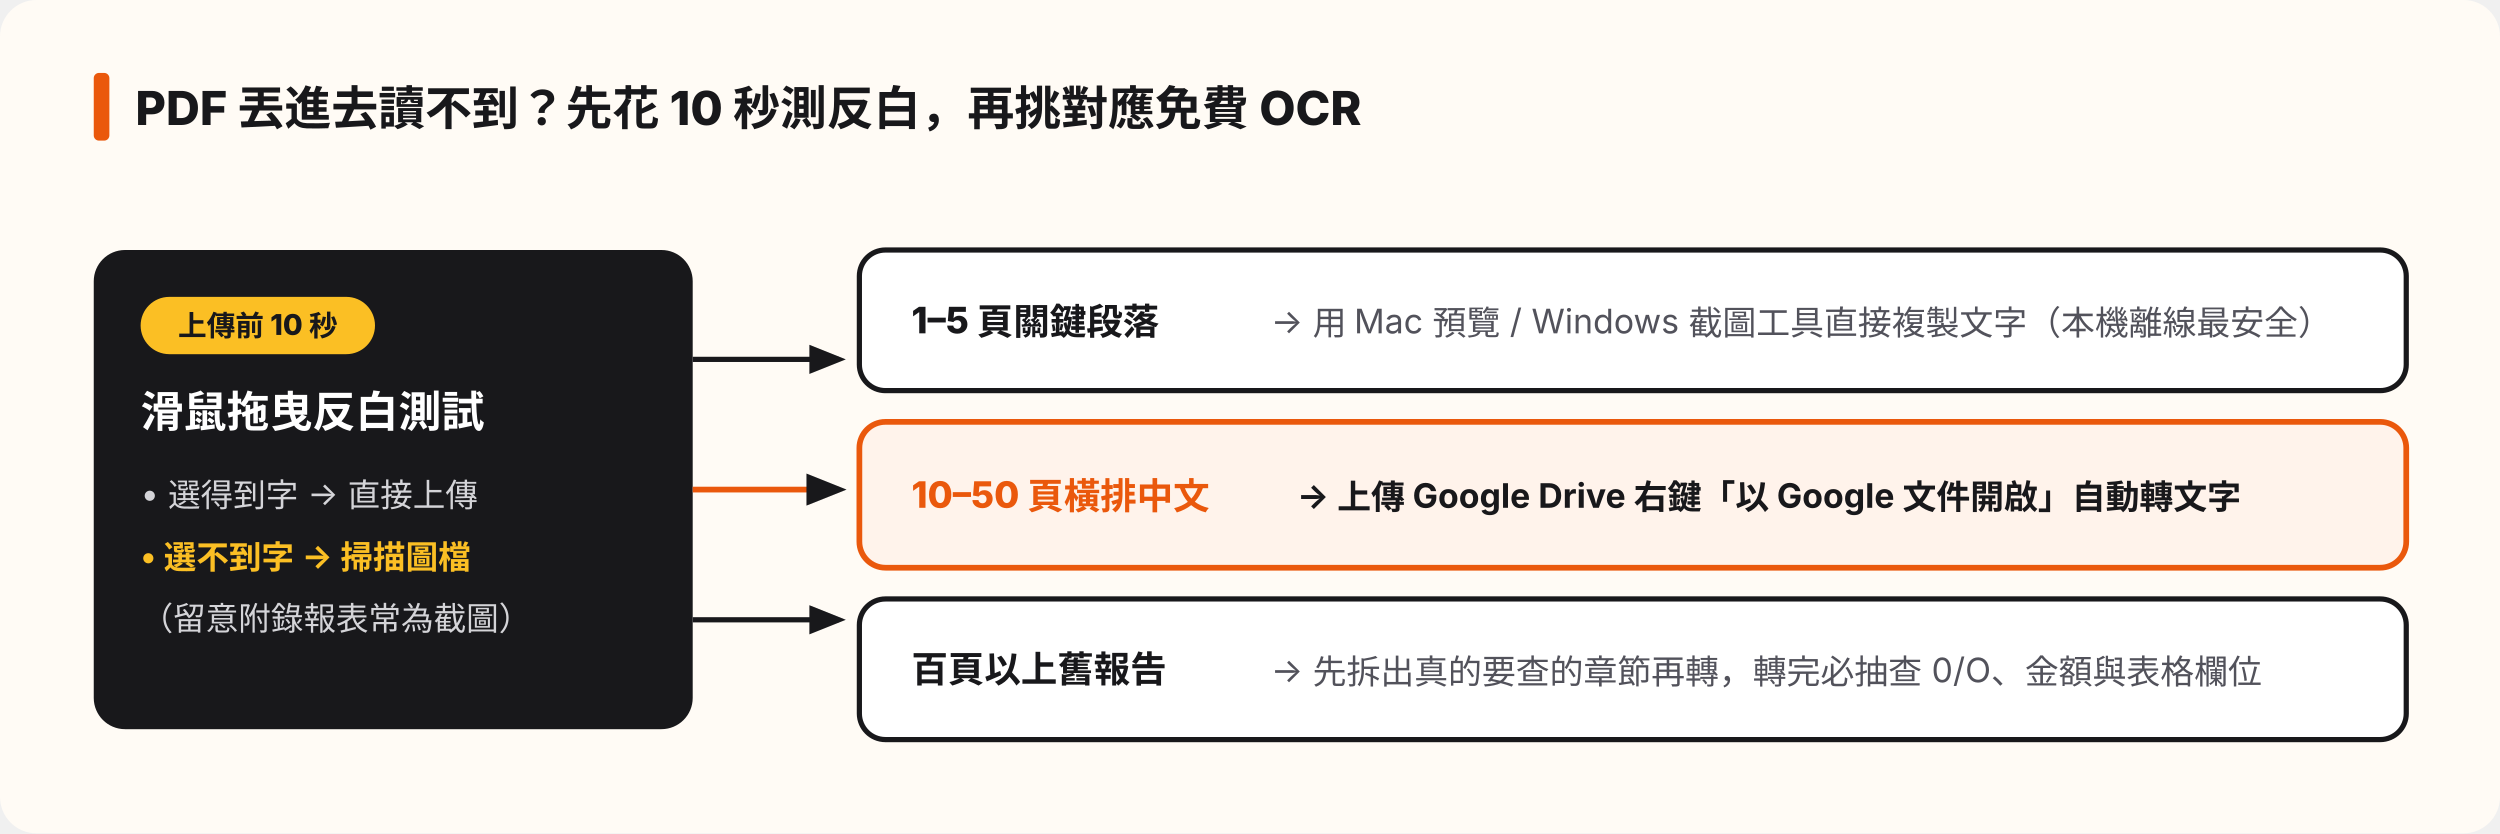
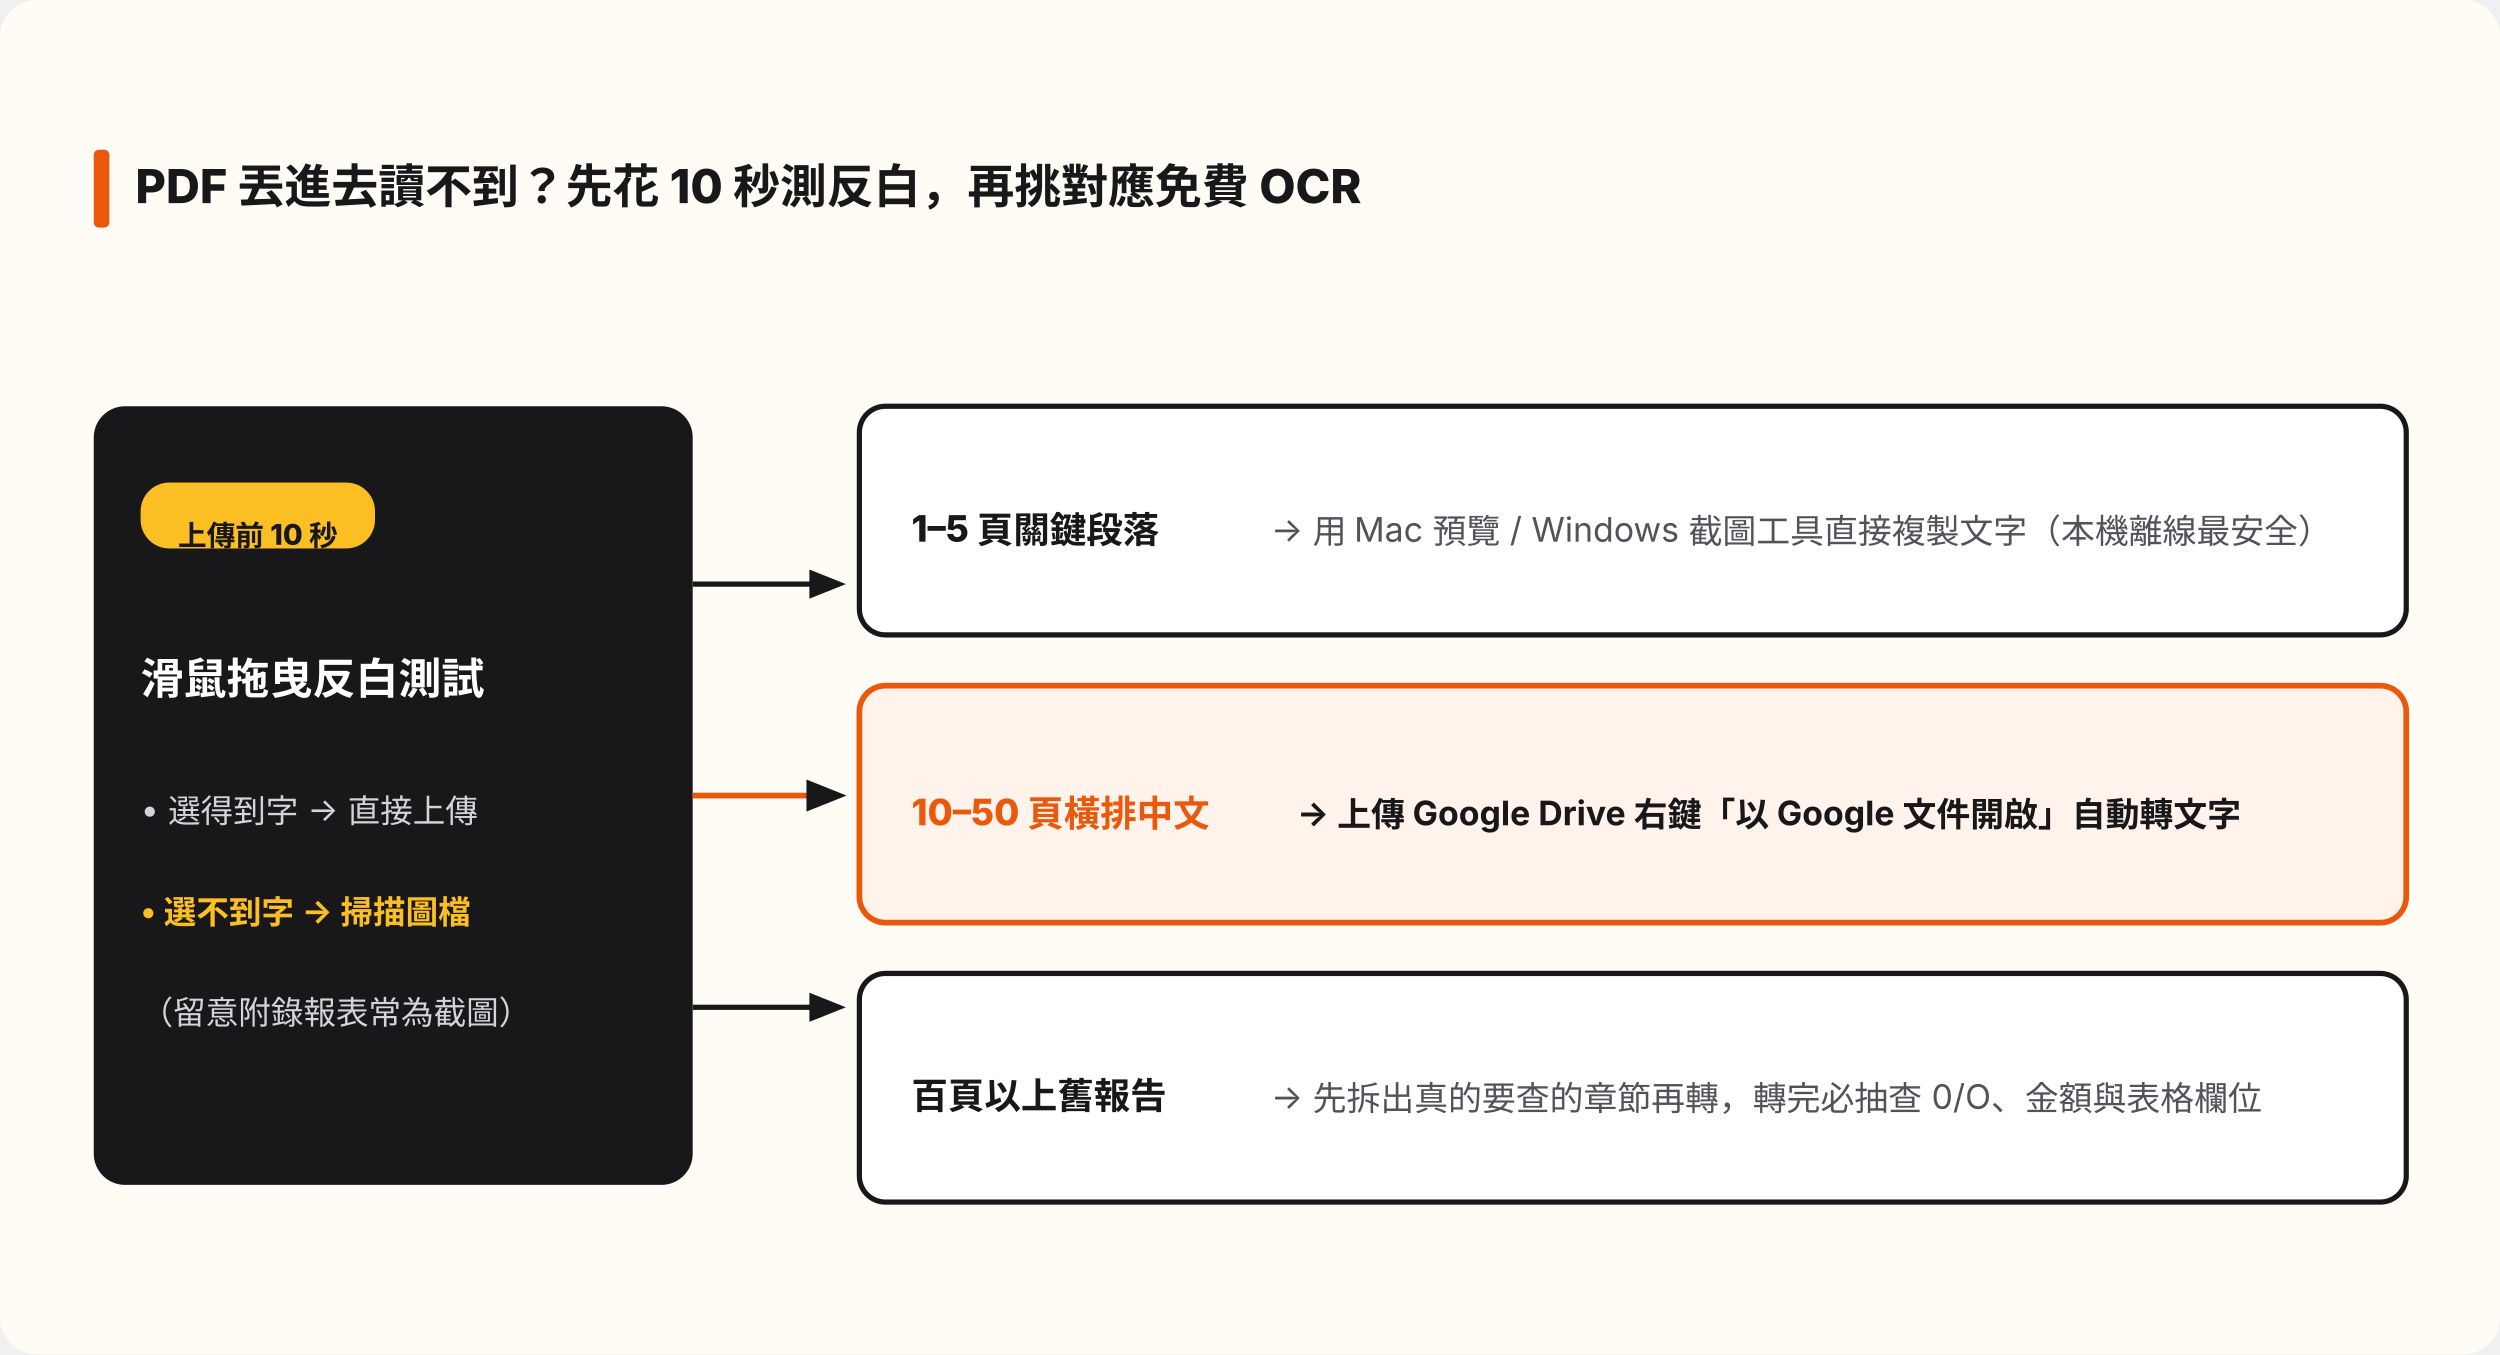
- <svg xmlns="http://www.w3.org/2000/svg" viewBox="0 0 960 320" width="960" height="320" role="img" aria-label="NotebookLM 掃描 PDF 判斷與三種免費 OCR 路徑圖">
+ <svg xmlns="http://www.w3.org/2000/svg" viewBox="0 0 960 520" width="960" height="520" role="img" aria-label="NotebookLM 掃描 PDF 判斷與三種免費 OCR 路徑圖">
  <defs>
    <style>.font{font-family:-apple-system,BlinkMacSystemFont,"Noto Sans TC","PingFang TC","Microsoft JhengHei",sans-serif;}</style>
    <marker id="a" viewBox="0 0 10 10" refX="8" refY="5" markerWidth="7" markerHeight="7" orient="auto-start-reverse">
      <path d="M 0 1 L 10 5 L 0 9 z" fill="#18181B" />
    </marker>
  </defs>
-   <rect width="960" height="320" rx="14" fill="#FFFBF5" />
-   <rect x="36" y="28" width="6" height="26" rx="2" fill="#EA580C" />
-   <text x="52" y="48" class="font" fill="#18181B" font-size="18" font-weight="800">PDF 丟進去讀不到？先花 10 秒測反白，再挑對應免費 OCR</text>
-   <rect x="36" y="96" width="230" height="184" rx="12" fill="#18181B" />
-   <rect x="54" y="114" width="90" height="22" rx="11" fill="#FBBF24" />
-   <text x="99" y="129" text-anchor="middle" class="font" fill="#18181B" font-size="11" font-weight="800">上傳前 10 秒</text>
-   <text x="54" y="164" class="font" fill="#FFFFFF" font-size="16.5" font-weight="800">滑鼠拖曳反白測試</text>
-   <text x="54" y="194" class="font" fill="#D4D4D8" font-size="12.5">• 選得到字 → 直接上傳</text>
-   <text x="54" y="218" class="font" fill="#FBBF24" font-size="12.5" font-weight="700">• 選不到字 → 掃描圖檔</text>
-   <text x="54" y="242" class="font" fill="#D4D4D8" font-size="12.5">（留意附錄報表常為截圖）</text>
-   <path d="M 266 138 L 322 138" stroke="#18181B" stroke-width="2" marker-end="url(#a)" />
-   <path d="M 266 188 L 322 188" stroke="#EA580C" stroke-width="2.2" marker-end="url(#a)" />
-   <path d="M 266 238 L 322 238" stroke="#18181B" stroke-width="2" marker-end="url(#a)" />
-   <rect x="330" y="96" width="594" height="54" rx="10" fill="#FFFFFF" stroke="#18181B" stroke-width="2" />
-   <text x="350" y="128" class="font" fill="#18181B" font-size="14" font-weight="800">1–5 頁關鍵段落</text>
-   <text x="488" y="128" class="font" fill="#52525B" font-size="13">→ 用 Mac 預覽 / Windows 截圖工具直接複製文字（本機離線最安全）</text>
-   <rect x="330" y="162" width="594" height="56" rx="10" fill="#FFF3EB" stroke="#EA580C" stroke-width="2.2" />
-   <text x="350" y="195" class="font" fill="#EA580C" font-size="14" font-weight="800">10–50 頁橫排中文</text>
-   <text x="498" y="195" class="font" fill="#18181B" font-size="13" font-weight="700">→ 上傳 Google Drive 右鍵「以 Google 文件開啟」自動轉文字</text>
-   <rect x="330" y="230" width="594" height="54" rx="10" fill="#FFFFFF" stroke="#18181B" stroke-width="2" />
-   <text x="350" y="262" class="font" fill="#18181B" font-size="14" font-weight="800">百頁以上舊報告</text>
-   <text x="488" y="262" class="font" fill="#52525B" font-size="13">→ 先拆出真的要查的章節再轉，轉完必抽查 0/O、金額與表格欄位</text>
+   <rect width="960" height="520" rx="14" fill="#FFFBF5" />
+   <rect x="36" y="57.5" width="6" height="29.9" rx="2" fill="#EA580C" />
+   <text x="52" y="78" class="font" fill="#18181B" font-size="18" font-weight="800">PDF 丟進去讀不到？先花 10 秒測反白，再挑對應免費 OCR</text>
+   <rect x="36" y="156" width="230" height="299" rx="12" fill="#18181B" />
+   <rect x="54" y="185.3" width="90" height="25.3" rx="11" fill="#FBBF24" />
+   <text x="99" y="209.6" text-anchor="middle" class="font" fill="#18181B" font-size="11" font-weight="800">上傳前 10 秒</text>
+   <text x="54" y="266.5" class="font" fill="#FFFFFF" font-size="16.5" font-weight="800">滑鼠拖曳反白測試</text>
+   <text x="54" y="315.3" class="font" fill="#D4D4D8" font-size="12.5">• 選得到字 → 直接上傳</text>
+   <text x="54" y="354.3" class="font" fill="#FBBF24" font-size="12.5" font-weight="700">• 選不到字 → 掃描圖檔</text>
+   <text x="54" y="393.3" class="font" fill="#D4D4D8" font-size="12.5">（留意附錄報表常為截圖）</text>
+   <path d="M 266 224.3 L 322 224.3" stroke="#18181B" stroke-width="2" marker-end="url(#a)" />
+   <path d="M 266 305.5 L 322 305.5" stroke="#EA580C" stroke-width="2.2" marker-end="url(#a)" />
+   <path d="M 266 386.8 L 322 386.8" stroke="#18181B" stroke-width="2" marker-end="url(#a)" />
+   <rect x="330" y="156" width="594" height="87.8" rx="10" fill="#FFFFFF" stroke="#18181B" stroke-width="2" />
+   <text x="350" y="208" class="font" fill="#18181B" font-size="14" font-weight="800">1–5 頁關鍵段落</text>
+   <text x="488" y="208" class="font" fill="#52525B" font-size="13">→ 用 Mac 預覽 / Windows 截圖工具直接複製文字（本機離線最安全）</text>
+   <rect x="330" y="263.3" width="594" height="91" rx="10" fill="#FFF3EB" stroke="#EA580C" stroke-width="2.2" />
+   <text x="350" y="316.9" class="font" fill="#EA580C" font-size="14" font-weight="800">10–50 頁橫排中文</text>
+   <text x="498" y="316.9" class="font" fill="#18181B" font-size="13" font-weight="700">→ 上傳 Google Drive 右鍵「以 Google 文件開啟」自動轉文字</text>
+   <rect x="330" y="373.8" width="594" height="87.8" rx="10" fill="#FFFFFF" stroke="#18181B" stroke-width="2" />
+   <text x="350" y="425.8" class="font" fill="#18181B" font-size="14" font-weight="800">百頁以上舊報告</text>
+   <text x="488" y="425.8" class="font" fill="#52525B" font-size="13">→ 先拆出真的要查的章節再轉，轉完必抽查 0/O、金額與表格欄位</text>
</svg>
